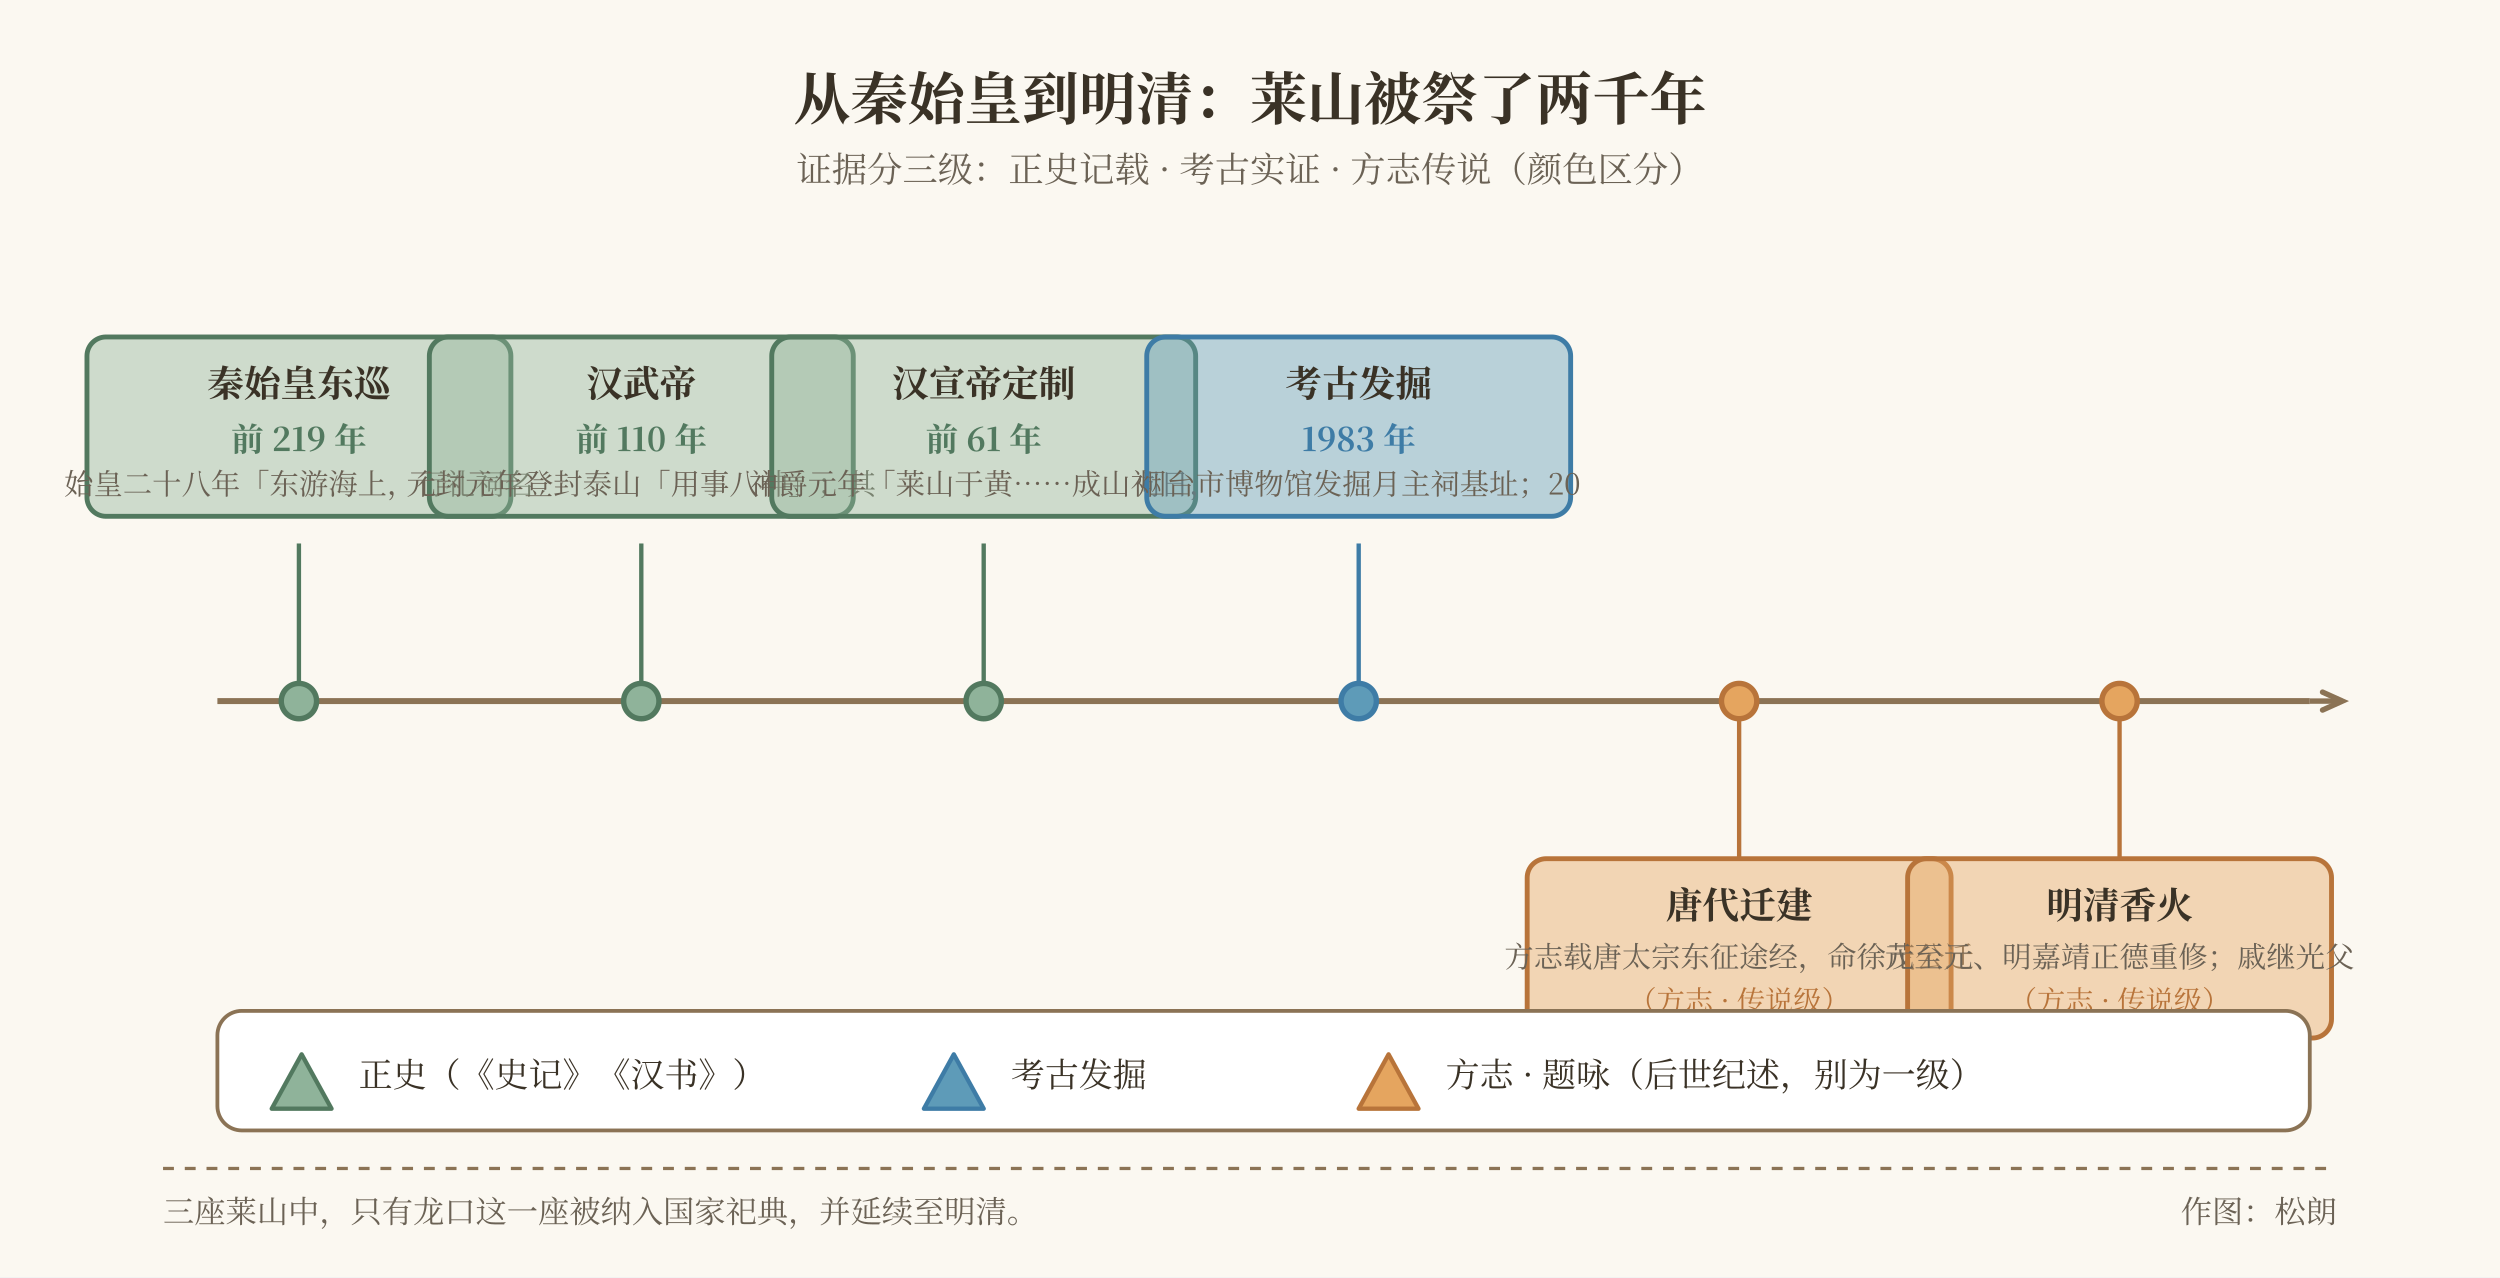
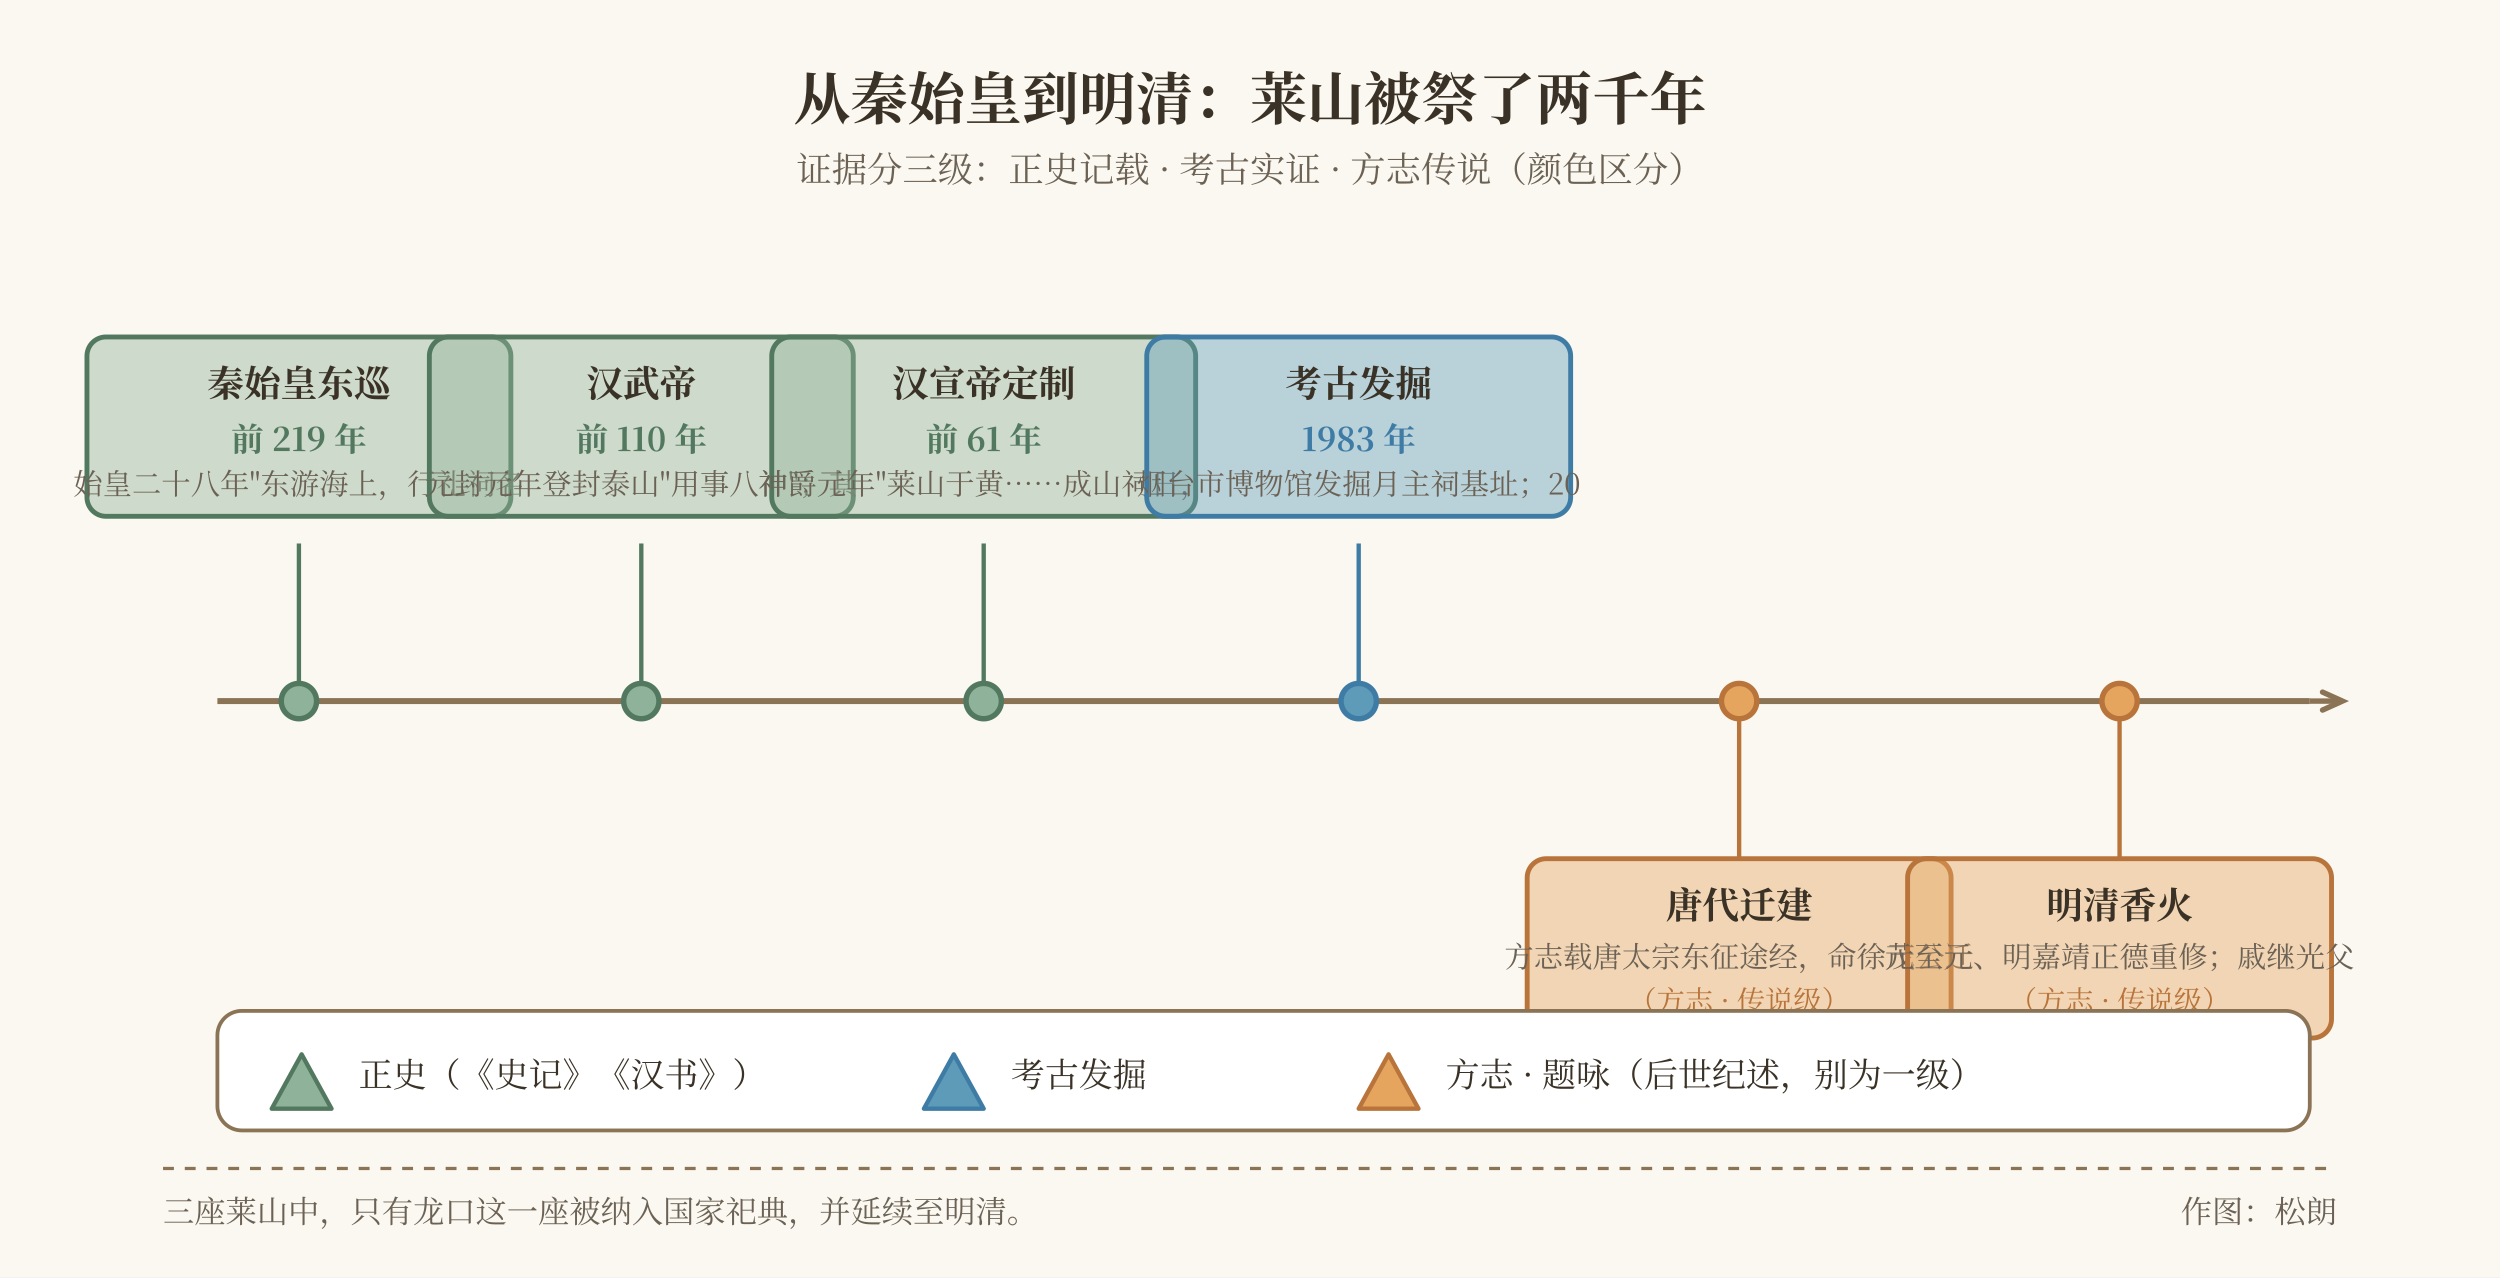
<svg xmlns="http://www.w3.org/2000/svg" viewBox="0 0 920 470" font-family="'Source Han Serif SC','Noto Serif CJK SC','Songti SC',SimSun,'宋体',serif">
  <defs>
    <marker id="ah" markerWidth="9" markerHeight="9" refX="7" refY="3.2" orient="auto">
      <path d="M0,0 L7,3.2 L0,6.4 z" fill="#8B7355" />
    </marker>
  </defs>
  <rect width="920" height="470" fill="#FBF8F1" />
  <text x="460" y="44" font-size="21" font-weight="bold" fill="#3A3226" text-anchor="middle">从秦始皇到明清：莱山被祭了两千年</text>
  <text x="460" y="67" font-size="13" fill="#6B6255" text-anchor="middle">证据分三级：正史记载 · 考古实证 · 方志传说（颜色区分）</text>
  <path d="M80,258 L850,258" stroke="#8B7355" stroke-width="2.2" fill="none" />
  <path d="M850,258 L862,258" stroke="#8B7355" stroke-width="2.0" fill="none" />
  <path d="M854.7,261.3 L862,258 L854.7,254.7" stroke="#8B7355" stroke-width="2.0" fill="none" stroke-linecap="round" />
  <path d="M110,258 L110,200" stroke="#52795F" stroke-width="1.6" fill="none" />
  <circle cx="110" cy="258" r="6.5" fill="#8FB39A" stroke="#52795F" stroke-width="2.0" />
  <rect x="32" y="124" width="156" height="66" rx="7" fill="#8FB39A" fill-opacity="0.42" stroke="#52795F" stroke-width="1.8" />
  <text x="110" y="146" font-size="13.5" font-weight="bold" fill="#3A3226" text-anchor="middle">秦始皇东巡</text>
  <text x="110" y="166" font-size="12" font-weight="bold" fill="#52795F" text-anchor="middle">前 219 年</text>
-   <text x="110" y="182" font-size="10.8" fill="#6B6255" text-anchor="middle">始皇二十八年「东游海上，行礼祠名</text>
+   <text x="110" y="182" font-size="10.8" fill="#6B6255" text-anchor="middle">始皇二十八年"东游海上，行礼祠名</text>
  <path d="M236,258 L236,200" stroke="#52795F" stroke-width="1.6" fill="none" />
  <circle cx="236" cy="258" r="6.5" fill="#8FB39A" stroke="#52795F" stroke-width="2.0" />
  <rect x="158" y="124" width="156" height="66" rx="7" fill="#8FB39A" fill-opacity="0.42" stroke="#52795F" stroke-width="1.8" />
  <text x="236" y="146" font-size="13.5" font-weight="bold" fill="#3A3226" text-anchor="middle">汉武帝</text>
  <text x="236" y="166" font-size="12" font-weight="bold" fill="#52795F" text-anchor="middle">前 110 年</text>
-   <text x="236" y="182" font-size="10.8" fill="#6B6255" text-anchor="middle">元封元年登封泰山「用事八神」；其</text>
+   <text x="236" y="182" font-size="10.8" fill="#6B6255" text-anchor="middle">元封元年登封泰山"用事八神"；其</text>
  <path d="M362,258 L362,200" stroke="#52795F" stroke-width="1.6" fill="none" />
  <circle cx="362" cy="258" r="6.5" fill="#8FB39A" stroke="#52795F" stroke-width="2.0" />
  <rect x="284" y="124" width="156" height="66" rx="7" fill="#8FB39A" fill-opacity="0.42" stroke="#52795F" stroke-width="1.8" />
  <text x="362" y="146" font-size="13.5" font-weight="bold" fill="#3A3226" text-anchor="middle">汉宣帝定制</text>
  <text x="362" y="166" font-size="12" font-weight="bold" fill="#52795F" text-anchor="middle">前 61 年</text>
-   <text x="362" y="182" font-size="10.8" fill="#6B6255" text-anchor="middle">神爵元年「莱山于黄……成山祠日，</text>
+   <text x="362" y="182" font-size="10.8" fill="#6B6255" text-anchor="middle">神爵元年"莱山于黄……成山祠日，</text>
  <path d="M500,258 L500,200" stroke="#3E7CA6" stroke-width="1.6" fill="none" />
  <circle cx="500" cy="258" r="6.5" fill="#5E9BB8" stroke="#3E7CA6" stroke-width="2.0" />
  <rect x="422" y="124" width="156" height="66" rx="7" fill="#5E9BB8" fill-opacity="0.42" stroke="#3E7CA6" stroke-width="1.8" />
  <text x="500" y="146" font-size="13.5" font-weight="bold" fill="#3A3226" text-anchor="middle">考古发掘</text>
  <text x="500" y="166" font-size="12" font-weight="bold" fill="#3E7CA6" text-anchor="middle">1983 年</text>
  <text x="500" y="182" font-size="10.8" fill="#6B6255" text-anchor="middle">烟台市博物馆发掘月主祠基址；20</text>
  <path d="M640,258 L640,316" stroke="#B8743A" stroke-width="1.6" fill="none" />
  <circle cx="640" cy="258" r="6.5" fill="#E5A55F" stroke="#B8743A" stroke-width="2.0" />
  <rect x="562" y="316" width="156" height="66" rx="7" fill="#E5A55F" fill-opacity="0.42" stroke="#B8743A" stroke-width="1.8" />
  <text x="640" y="338" font-size="13.5" font-weight="bold" fill="#3A3226" text-anchor="middle">唐代迁建</text>
  <text x="640" y="356" font-size="10.8" fill="#6B6255" text-anchor="middle">方志载唐太宗东征途经，命徐茂公迁</text>
  <text x="640" y="372" font-size="10.4" fill="#B8743A" text-anchor="middle">（方志 · 传说级）</text>
  <path d="M780,258 L780,316" stroke="#B8743A" stroke-width="1.6" fill="none" />
  <circle cx="780" cy="258" r="6.5" fill="#E5A55F" stroke="#B8743A" stroke-width="2.0" />
  <rect x="702" y="316" width="156" height="66" rx="7" fill="#E5A55F" fill-opacity="0.42" stroke="#B8743A" stroke-width="1.8" />
  <text x="780" y="338" font-size="13.5" font-weight="bold" fill="#3A3226" text-anchor="middle">明清香火</text>
  <text x="780" y="356" font-size="10.8" fill="#6B6255" text-anchor="middle">元至元、明嘉靖正德重修；戚继光父</text>
  <text x="780" y="372" font-size="10.4" fill="#B8743A" text-anchor="middle">（方志 · 传说级）</text>
  <rect x="80" y="372" width="770" height="44" rx="9" fill="#FFFFFF" stroke="#8B7355" stroke-width="1.4" />
  <path d="M100,408 L111.0,388 L122.0,408 z" fill="#8FB39A" stroke="#52795F" stroke-width="1.6" stroke-linejoin="round" />
  <text x="132" y="400" font-size="12.5" fill="#3A3226" text-anchor="start">正史（《史记》《汉书》）</text>
  <path d="M340,408 L351.0,388 L362.0,408 z" fill="#5E9BB8" stroke="#3E7CA6" stroke-width="1.6" stroke-linejoin="round" />
  <text x="372" y="400" font-size="12.5" fill="#3A3226" text-anchor="start">考古发掘</text>
  <path d="M500,408 L511.0,388 L522.0,408 z" fill="#E5A55F" stroke="#B8743A" stroke-width="1.6" stroke-linejoin="round" />
  <text x="532" y="400" font-size="12.5" fill="#3A3226" text-anchor="start">方志 · 题咏（后世纪述，别为一级）</text>
  <path d="M60,430 L860,430" stroke="#8B7355" stroke-width="1.2" stroke-dasharray="4 4" fill="none" />
  <text x="60" y="450" font-size="11.5" fill="#6B6255" text-anchor="start">三座莱山中，只有龙口这一座被纳入国家祀典，并延续至明清。</text>
  <text x="860" y="450" font-size="11.5" fill="#6B6255" text-anchor="end">作图：松朗</text>
</svg>
